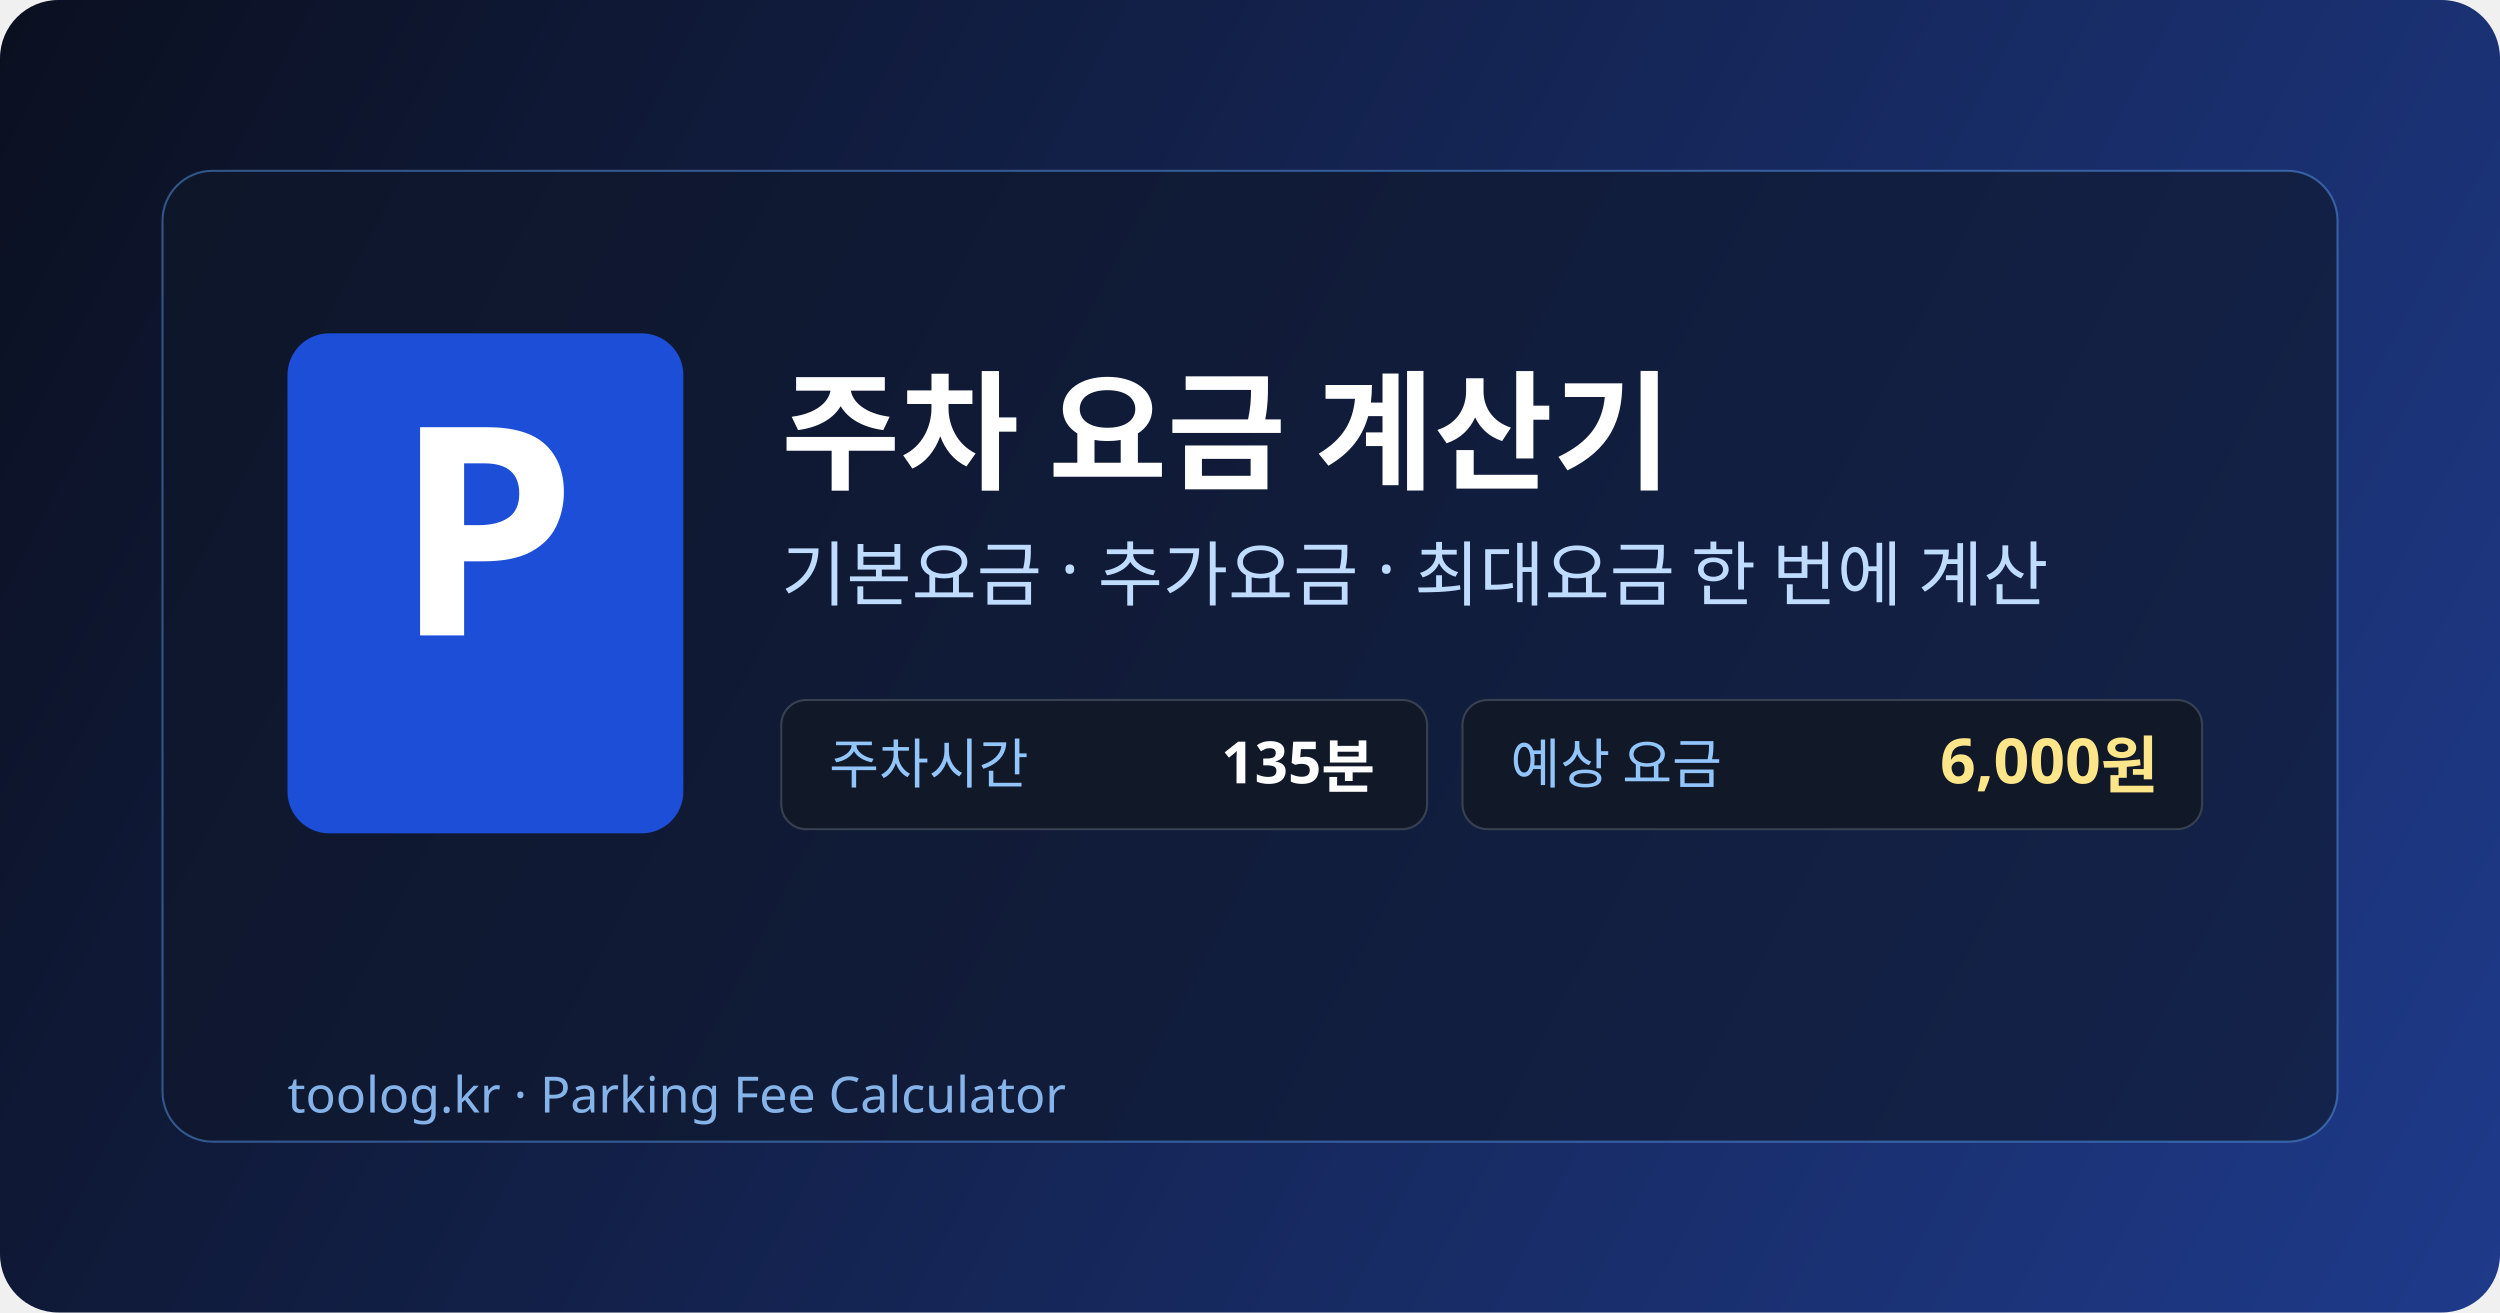
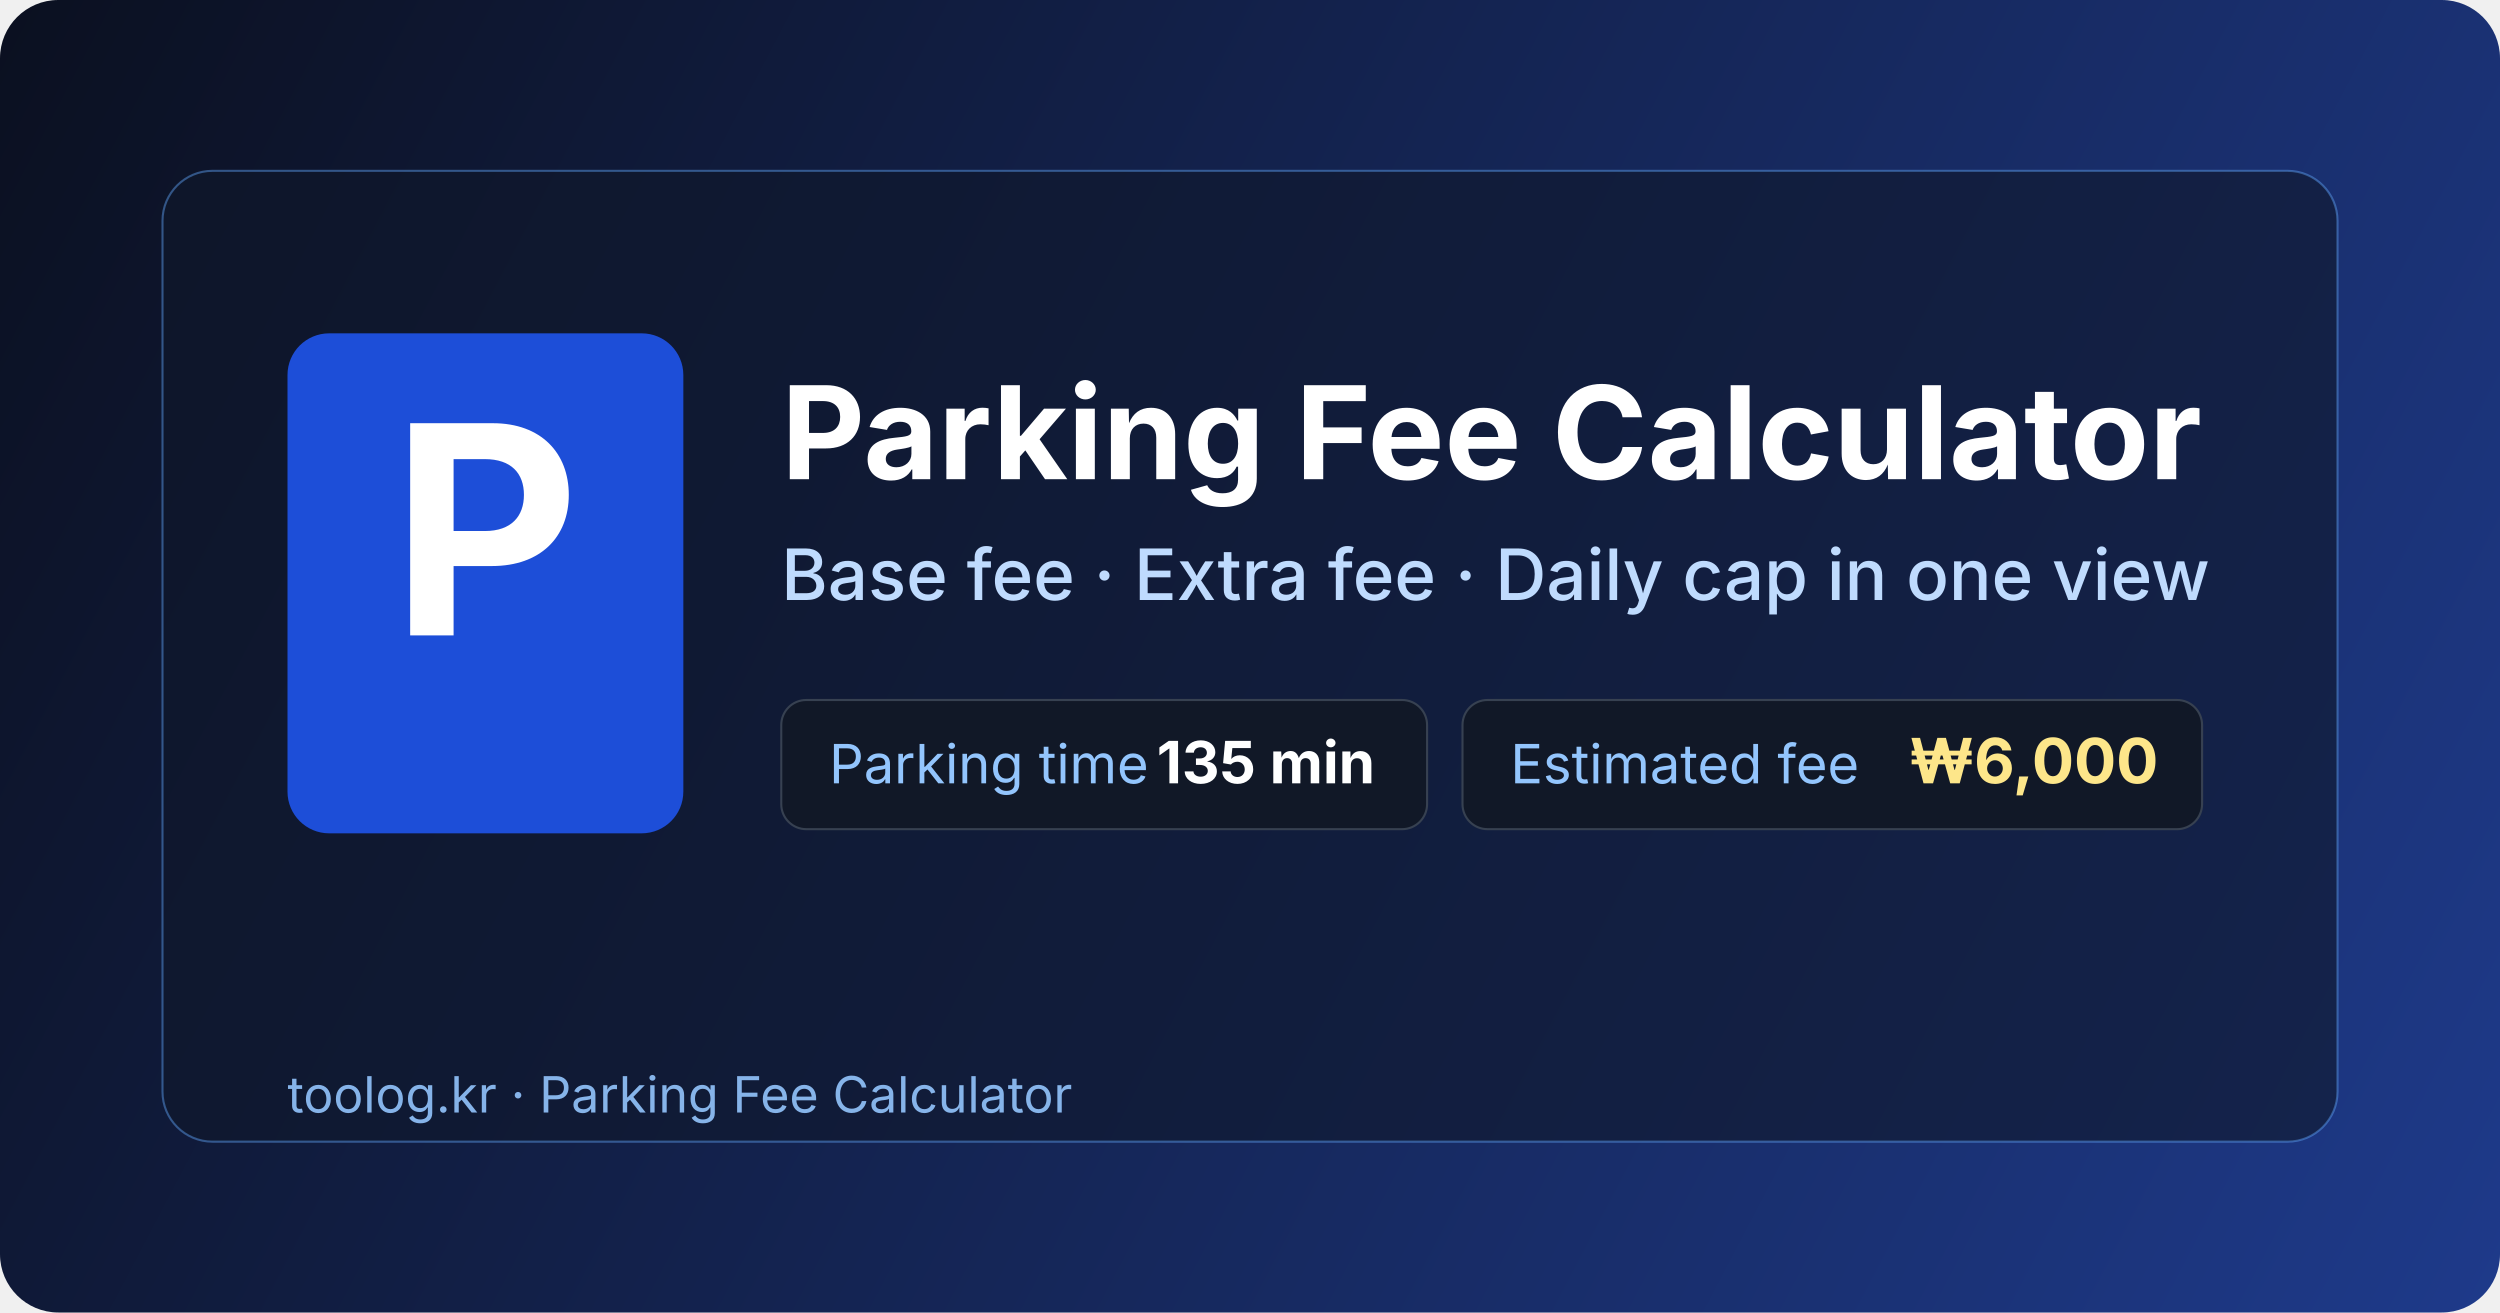
- <svg xmlns="http://www.w3.org/2000/svg" width="1200" height="630" viewBox="0 0 1200 630" fill="none">
+ <svg xmlns="http://www.w3.org/2000/svg" width="1200" height="630" viewBox="0 0 1200 630" fill="none" role="img" aria-label="Parking Fee Calculator thumbnail">
  <defs>
    <linearGradient id="bg" x1="0" y1="0" x2="1200" y2="630" gradientUnits="userSpaceOnUse">
      <stop stop-color="#0B1020" />
      <stop offset="1" stop-color="#1E3A8A" />
    </linearGradient>
  </defs>
  <rect width="1200" height="630" rx="28" fill="url(#bg)" />
  <rect x="78" y="82" width="1044" height="466" rx="24" fill="#0F172A" fill-opacity="0.62" stroke="#60A5FA" stroke-opacity="0.45" />
  <rect x="138" y="160" width="190" height="240" rx="20" fill="#1D4ED8" />
-   <text x="233" y="305" text-anchor="middle" font-family="Pretendard, Apple SD Gothic Neo, sans-serif" font-size="140" font-weight="700" fill="white">P</text>
-   <text x="375" y="230" font-family="Pretendard, Apple SD Gothic Neo, sans-serif" font-size="62" font-weight="700" fill="white">주차 요금 계산기</text>
-   <text x="375" y="288" font-family="Pretendard, Apple SD Gothic Neo, sans-serif" font-size="34" font-weight="500" fill="#BFDBFE">기본요금 · 추가요금 · 최대요금 한 번에 계산</text>
+   <text x="233" y="305" text-anchor="middle" font-family="Inter, Segoe UI, sans-serif" font-size="140" font-weight="700" fill="white">P</text>
+   <text x="375" y="230" font-family="Inter, Segoe UI, sans-serif" font-size="62" font-weight="700" fill="white">Parking Fee Calculator</text>
+   <text x="375" y="288" font-family="Inter, Segoe UI, sans-serif" font-size="34" font-weight="500" fill="#BFDBFE">Base fee · Extra fee · Daily cap in one view</text>
  <rect x="375" y="336" width="310" height="62" rx="12" fill="#111827" stroke="#374151" />
-   <text x="398" y="376" font-family="Pretendard, Apple SD Gothic Neo, sans-serif" font-size="26" fill="#93C5FD">주차시간</text>
-   <text x="660" y="376" text-anchor="end" font-family="Pretendard, Apple SD Gothic Neo, sans-serif" font-size="28" font-weight="700" fill="white">135분</text>
+   <text x="398" y="376" font-family="Inter, Segoe UI, sans-serif" font-size="26" fill="#93C5FD">Parking time</text>
+   <text x="660" y="376" text-anchor="end" font-family="Inter, Segoe UI, sans-serif" font-size="28" font-weight="700" fill="white">135 min</text>
  <rect x="702" y="336" width="355" height="62" rx="12" fill="#111827" stroke="#374151" />
-   <text x="725" y="376" font-family="Pretendard, Apple SD Gothic Neo, sans-serif" font-size="26" fill="#93C5FD">예상 요금</text>
-   <text x="1036" y="376" text-anchor="end" font-family="Pretendard, Apple SD Gothic Neo, sans-serif" font-size="30" font-weight="700" fill="#FDE68A">6,000원</text>
-   <text x="138" y="534" font-family="Pretendard, Apple SD Gothic Neo, sans-serif" font-size="24" fill="#93C5FD" fill-opacity="0.9">toolog.kr · Parking Fee Calculator</text>
+   <text x="725" y="376" font-family="Inter, Segoe UI, sans-serif" font-size="26" fill="#93C5FD">Estimated fee</text>
+   <text x="1036" y="376" text-anchor="end" font-family="Inter, Segoe UI, sans-serif" font-size="30" font-weight="700" fill="#FDE68A">₩6,000</text>
+   <text x="138" y="534" font-family="Inter, Segoe UI, sans-serif" font-size="24" fill="#93C5FD" fill-opacity="0.9">toolog.kr · Parking Fee Calculator</text>
</svg>
